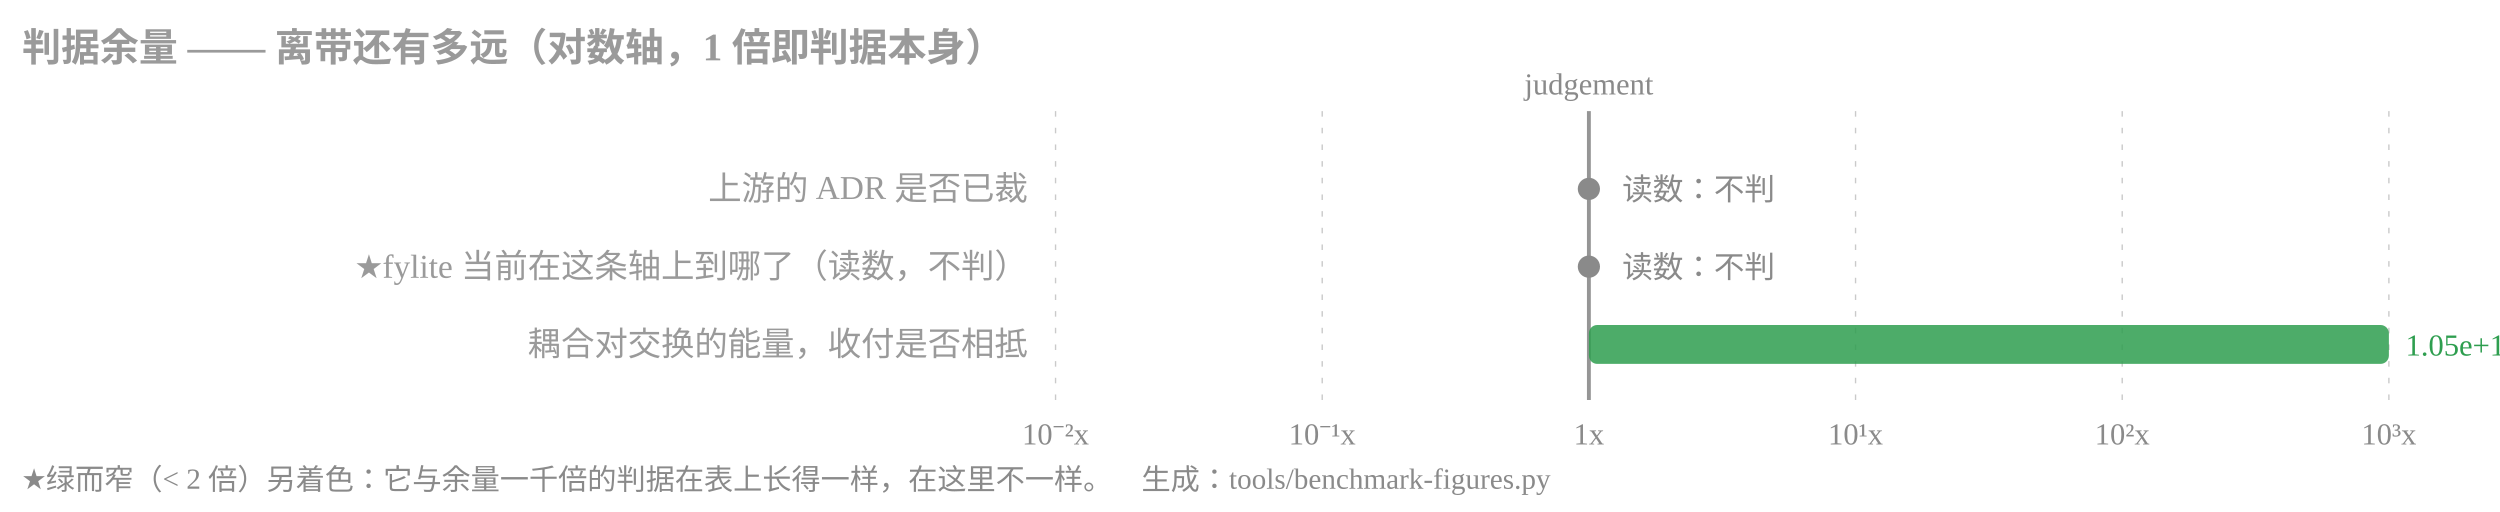
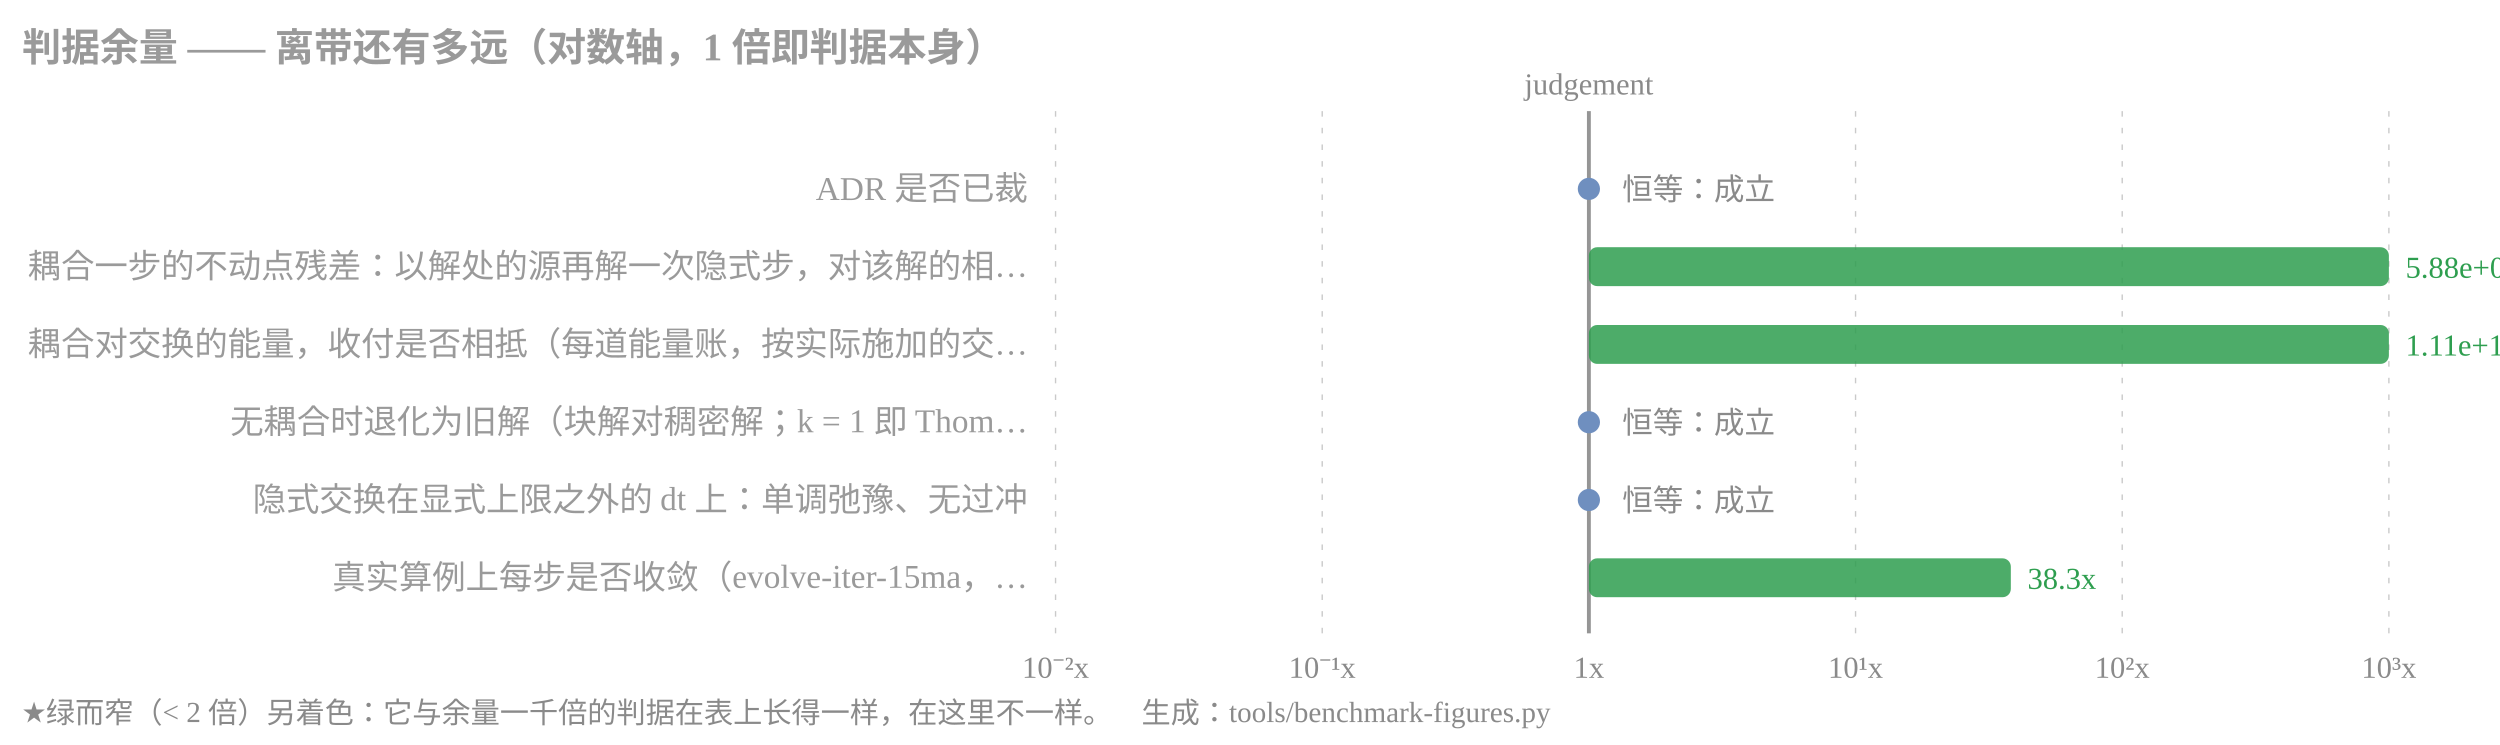
- <svg xmlns="http://www.w3.org/2000/svg" viewBox="0 0 900 184" role="img" aria-label="tr-paradigm-coupled-block-adr: 每条判据离它的带还有多远">
+ <svg xmlns="http://www.w3.org/2000/svg" viewBox="0 0 900 268" role="img" aria-label="tr-paradigm-coupled-block-adr: 每条判据离它的带还有多远">
  <text x="8" y="22" font-size="14" font-weight="600" fill="#9a9a9a">判据余量 —— 离带还有多远（对数轴，1 倍即判据本身）</text>
-   <line x1="380.0" y1="40" x2="380.0" y2="144" stroke="#8a8a8a" stroke-width="0.5" stroke-dasharray="2 4" opacity="0.45" />
-   <text x="380.0" y="160" font-size="11" fill="#8a8a8a" text-anchor="middle">10⁻²x</text>
-   <line x1="476.0" y1="40" x2="476.0" y2="144" stroke="#8a8a8a" stroke-width="0.5" stroke-dasharray="2 4" opacity="0.45" />
-   <text x="476.0" y="160" font-size="11" fill="#8a8a8a" text-anchor="middle">10⁻¹x</text>
-   <line x1="572.0" y1="40" x2="572.0" y2="144" stroke="#8a8a8a" stroke-width="1.4" opacity="0.9" />
-   <text x="572.0" y="160" font-size="11" fill="#8a8a8a" text-anchor="middle">1x</text>
-   <line x1="668.0" y1="40" x2="668.0" y2="144" stroke="#8a8a8a" stroke-width="0.5" stroke-dasharray="2 4" opacity="0.45" />
-   <text x="668.0" y="160" font-size="11" fill="#8a8a8a" text-anchor="middle">10¹x</text>
-   <line x1="764.0" y1="40" x2="764.0" y2="144" stroke="#8a8a8a" stroke-width="0.5" stroke-dasharray="2 4" opacity="0.45" />
-   <text x="764.0" y="160" font-size="11" fill="#8a8a8a" text-anchor="middle">10²x</text>
-   <line x1="860.0" y1="40" x2="860.0" y2="144" stroke="#8a8a8a" stroke-width="0.5" stroke-dasharray="2 4" opacity="0.45" />
-   <text x="860.0" y="160" font-size="11" fill="#8a8a8a" text-anchor="middle">10³x</text>
+   <line x1="380.0" y1="40" x2="380.0" y2="228" stroke="#8a8a8a" stroke-width="0.5" stroke-dasharray="2 4" opacity="0.45" />
+   <text x="380.0" y="244" font-size="11" fill="#8a8a8a" text-anchor="middle">10⁻²x</text>
+   <line x1="476.0" y1="40" x2="476.0" y2="228" stroke="#8a8a8a" stroke-width="0.5" stroke-dasharray="2 4" opacity="0.45" />
+   <text x="476.0" y="244" font-size="11" fill="#8a8a8a" text-anchor="middle">10⁻¹x</text>
+   <line x1="572.0" y1="40" x2="572.0" y2="228" stroke="#8a8a8a" stroke-width="1.4" opacity="0.9" />
+   <text x="572.0" y="244" font-size="11" fill="#8a8a8a" text-anchor="middle">1x</text>
+   <line x1="668.0" y1="40" x2="668.0" y2="228" stroke="#8a8a8a" stroke-width="0.5" stroke-dasharray="2 4" opacity="0.45" />
+   <text x="668.0" y="244" font-size="11" fill="#8a8a8a" text-anchor="middle">10¹x</text>
+   <line x1="764.0" y1="40" x2="764.0" y2="228" stroke="#8a8a8a" stroke-width="0.5" stroke-dasharray="2 4" opacity="0.45" />
+   <text x="764.0" y="244" font-size="11" fill="#8a8a8a" text-anchor="middle">10²x</text>
+   <line x1="860.0" y1="40" x2="860.0" y2="228" stroke="#8a8a8a" stroke-width="0.5" stroke-dasharray="2 4" opacity="0.45" />
+   <text x="860.0" y="244" font-size="11" fill="#8a8a8a" text-anchor="middle">10³x</text>
  <text x="572.0" y="34" font-size="11" fill="#8a8a8a" text-anchor="middle">judgement</text>
-   <text x="370" y="72.0" font-size="12" fill="#9a9a9a" text-anchor="end">上游的 ADR 是否已裁</text>
-   <circle cx="572.0" cy="68.0" r="4" fill="#8a8a8a" />
-   <text x="584.0" y="72.0" font-size="11" fill="#8a8a8a">读数：不判</text>
-   <text x="370" y="100.0" font-size="12" fill="#9a9a9a" text-anchor="end">★fylite 当前在这条轴上到哪了（读数，不判）</text>
-   <circle cx="572.0" cy="96.0" r="4" fill="#8a8a8a" />
-   <text x="584.0" y="100.0" font-size="11" fill="#8a8a8a">读数：不判</text>
-   <text x="370" y="128.0" font-size="12" fill="#9a9a9a" text-anchor="end">耦合对交换的能量，收付是否相抵</text>
+   <text x="370" y="72.0" font-size="12" fill="#9a9a9a" text-anchor="end">ADR 是否已裁</text>
+   <circle cx="572.0" cy="68.0" r="4" fill="#6f8fbf" />
+   <text x="584.0" y="72.0" font-size="11" fill="#8a8a8a">恒等：成立</text>
+   <text x="370" y="100.0" font-size="12" fill="#9a9a9a" text-anchor="end">耦合一步的不动点残差：以解处的源再解一次隐式步，对该解的相…</text>
+   <rect x="572.0" y="89.0" width="288.0" height="14" rx="3" fill="#2e9e4f" opacity="0.85" />
+   <text x="866.0" y="100.0" font-size="11" fill="#2e9e4f" text-anchor="start">5.88e+03x</text>
+   <text x="370" y="128.0" font-size="12" fill="#9a9a9a" text-anchor="end">耦合对交换的能量，收付是否相抵（每道能量账，按实际施加的交…</text>
  <rect x="572.0" y="117.0" width="288.0" height="14" rx="3" fill="#2e9e4f" opacity="0.85" />
-   <text x="866.0" y="128.0" font-size="11" fill="#2e9e4f" text-anchor="start">1.05e+10x</text>
-   <text x="8" y="176" font-size="10.5" fill="#8a8a8a">★绿而窄（&lt; 2 倍）另着色：它与余量一千倍的判据在表上长得一样，在这里不一样。　生成：tools/benchmark-figures.py</text>
+   <text x="866.0" y="128.0" font-size="11" fill="#2e9e4f" text-anchor="start">1.11e+12x</text>
+   <text x="370" y="156.0" font-size="12" fill="#9a9a9a" text-anchor="end">无耦合时退化为旧解（块解对稠密解；k = 1 即 Thom…</text>
+   <circle cx="572.0" cy="152.0" r="4" fill="#6f8fbf" />
+   <text x="584.0" y="156.0" font-size="11" fill="#8a8a8a">恒等：成立</text>
+   <text x="370" y="184.0" font-size="12" fill="#9a9a9a" text-anchor="end">隐式交换在显式上限之外的 dt 上：单调弛豫、无过冲</text>
+   <circle cx="572.0" cy="180.0" r="4" fill="#6f8fbf" />
+   <text x="584.0" y="184.0" font-size="11" fill="#8a8a8a">恒等：成立</text>
+   <text x="370" y="212.0" font-size="12" fill="#9a9a9a" text-anchor="end">真实算例上每步是否收敛（evolve-iter-15ma，…</text>
+   <rect x="572.0" y="201.0" width="151.9" height="14" rx="3" fill="#2e9e4f" opacity="0.85" />
+   <text x="729.9" y="212.0" font-size="11" fill="#2e9e4f" text-anchor="start">38.3x</text>
+   <text x="8" y="260" font-size="10.5" fill="#8a8a8a">★绿而窄（&lt; 2 倍）另着色：它与余量一千倍的判据在表上长得一样，在这里不一样。　生成：tools/benchmark-figures.py</text>
</svg>
